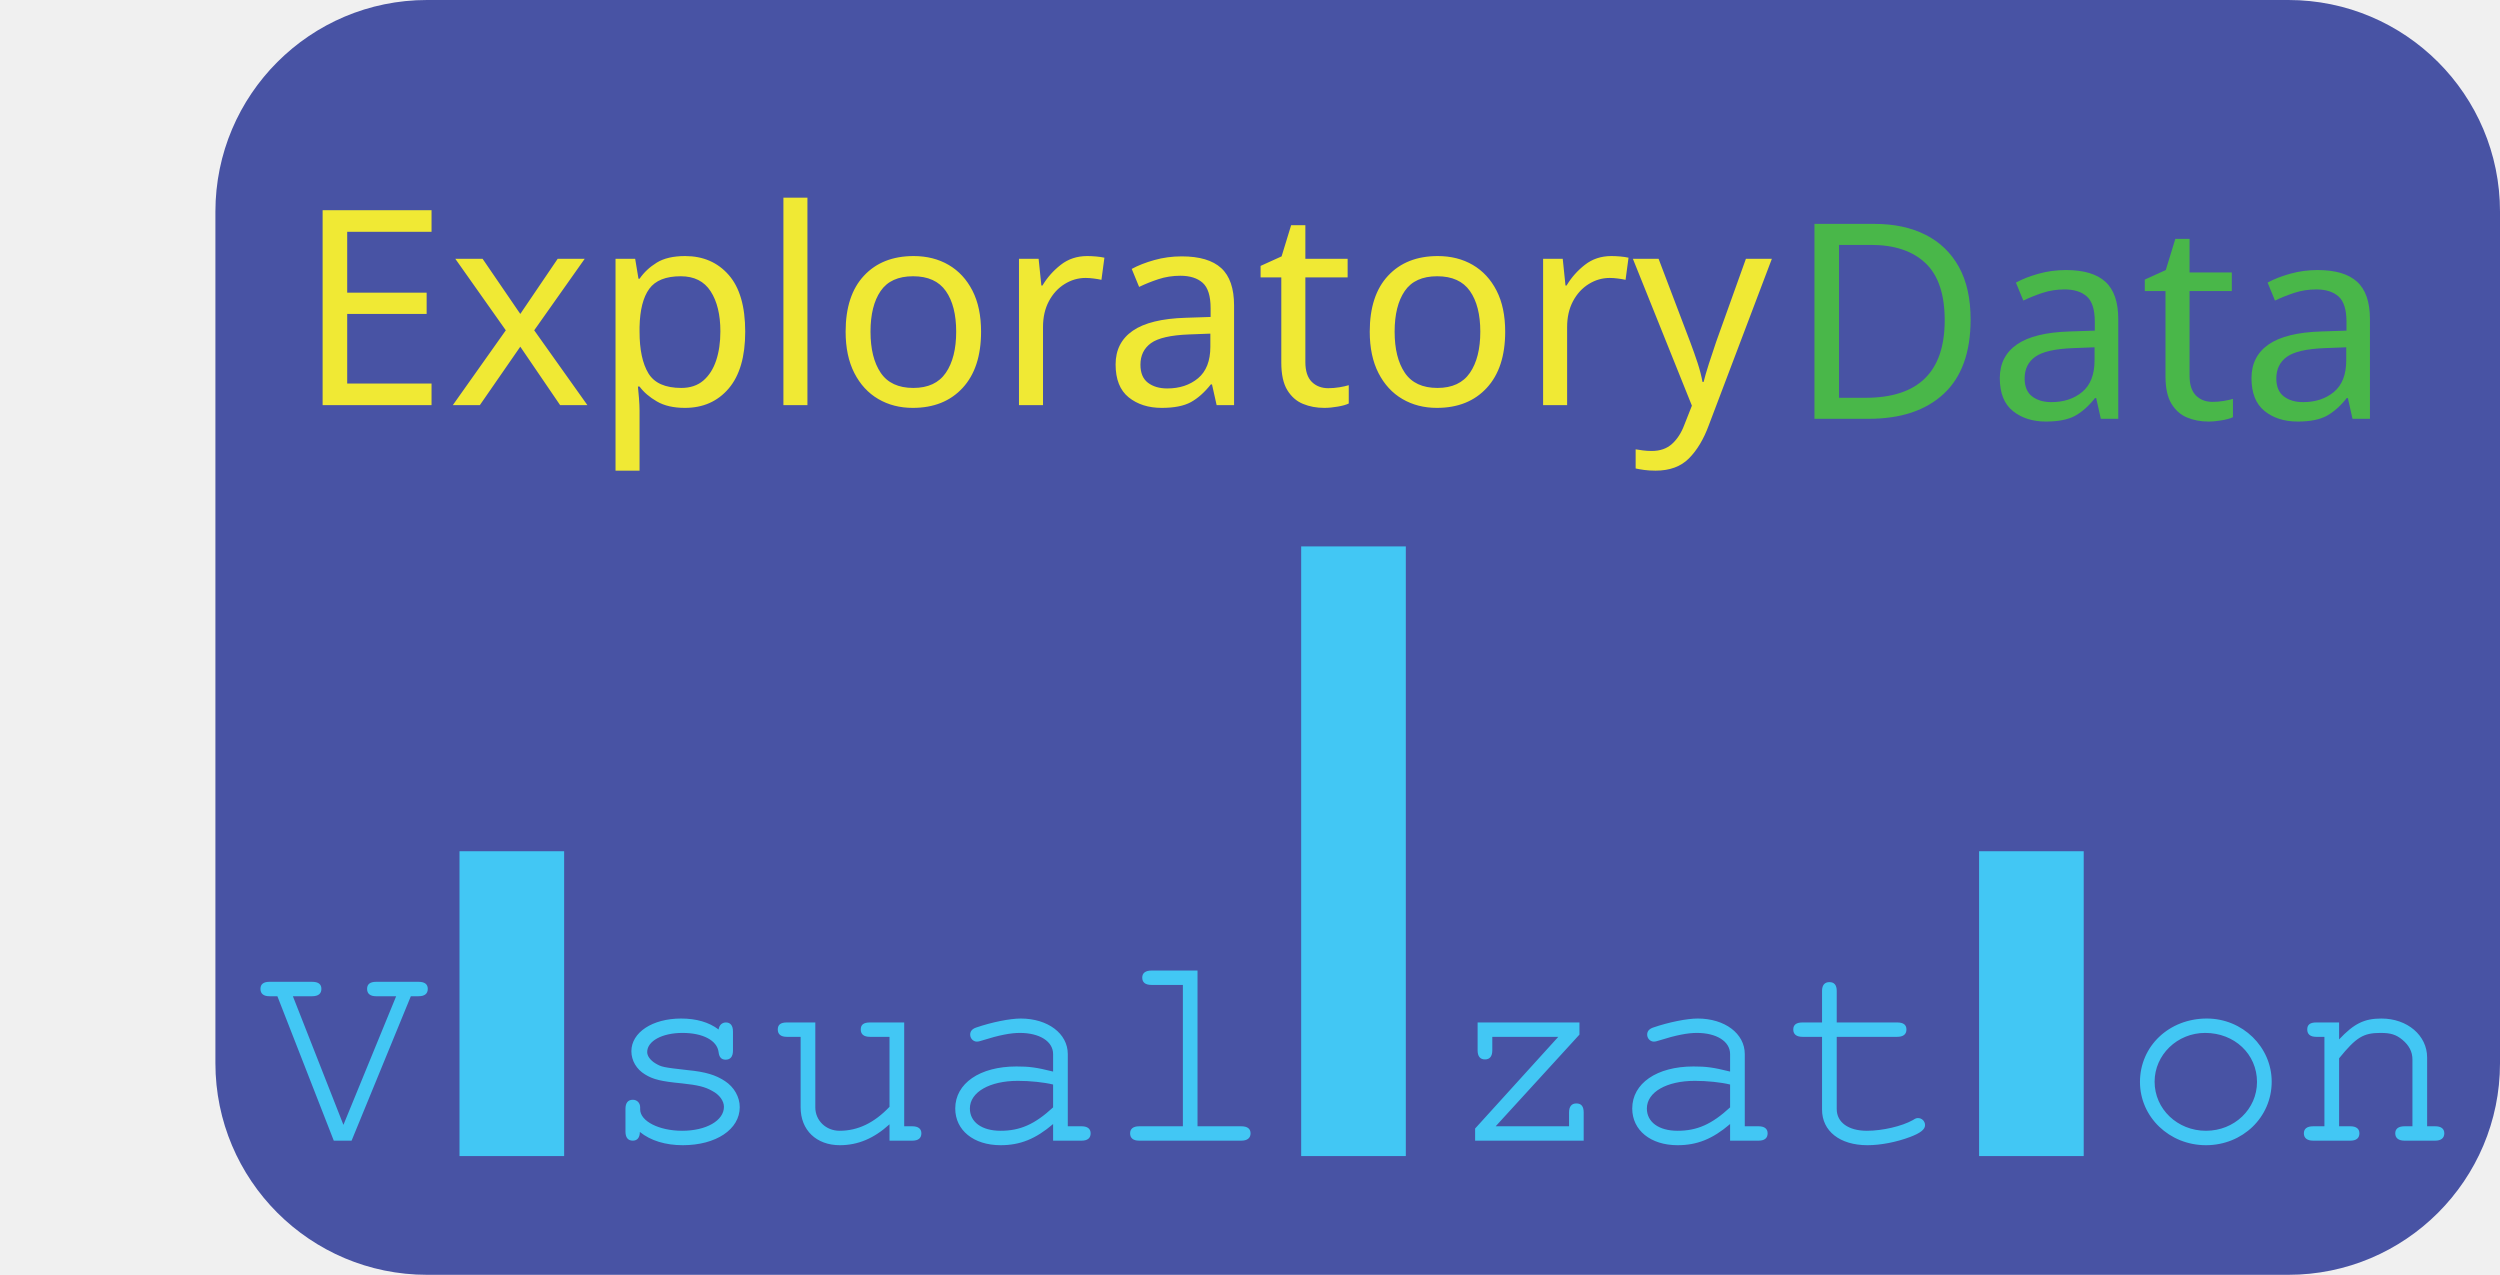
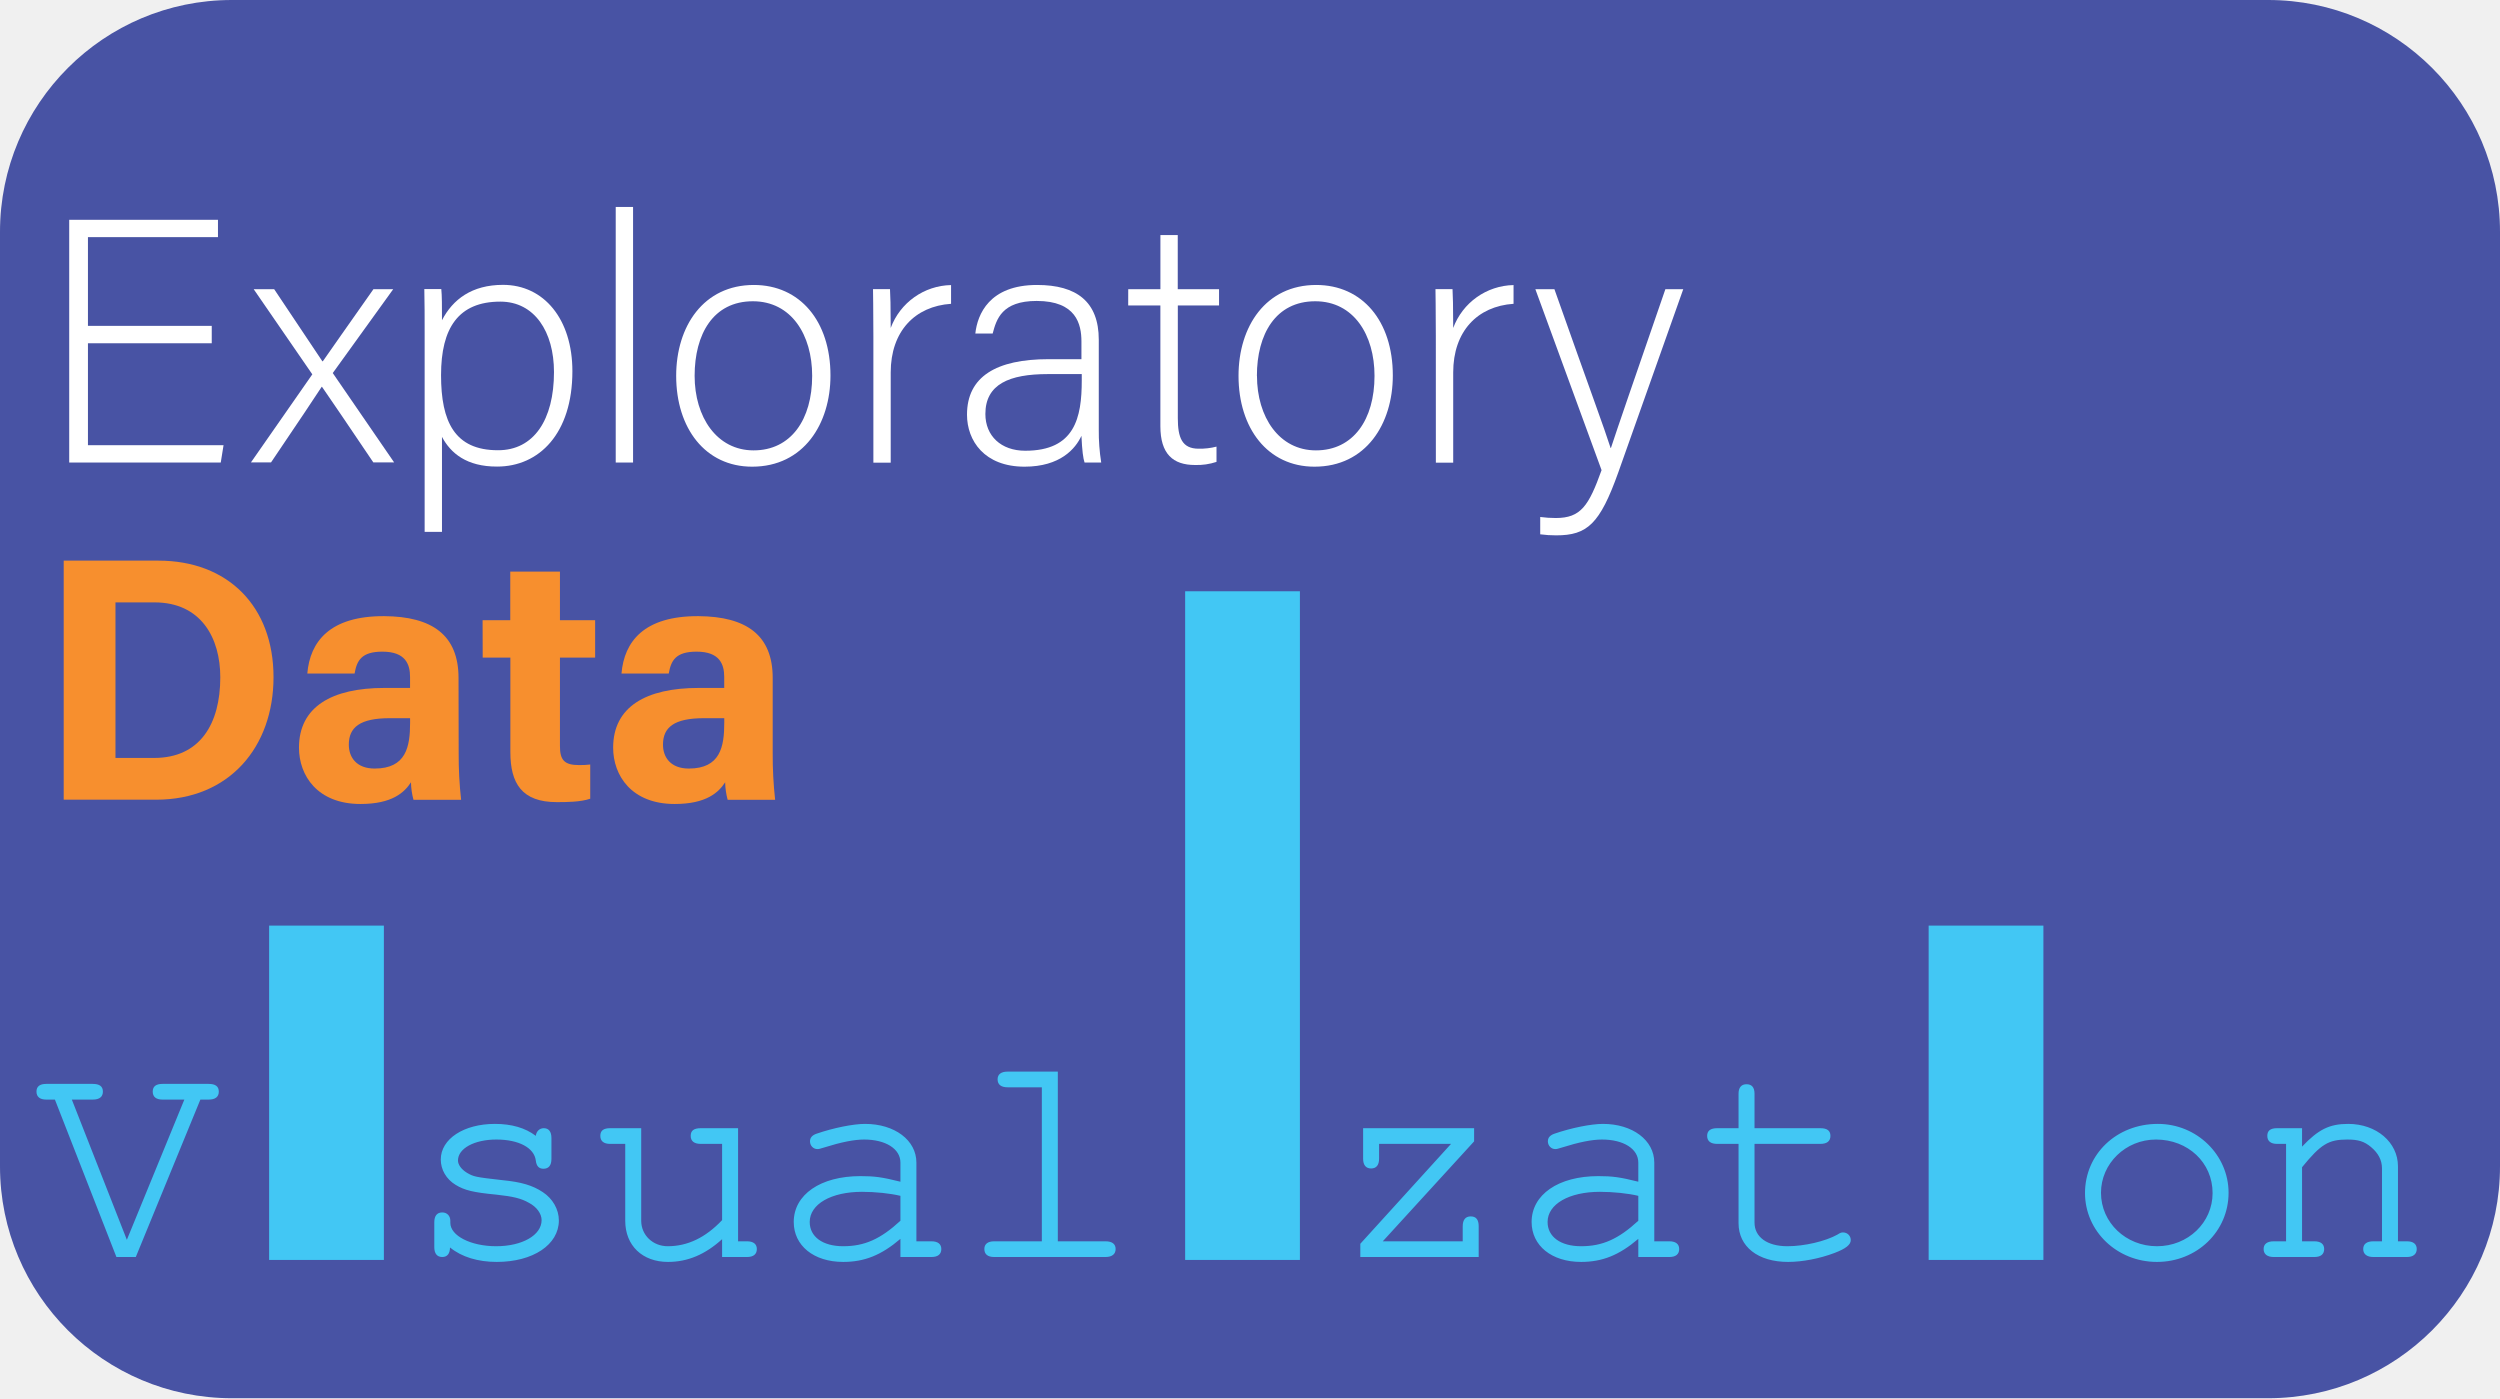
- <svg xmlns="http://www.w3.org/2000/svg" id="Layer_1" data-name="Layer 1" viewBox="0 0 766 390.6">
+ <svg xmlns="http://www.w3.org/2000/svg" id="Layer_1" data-name="Layer 1" viewBox="0 0 699.3 391.11">
  <defs>
-     <style>.cls-1{fill:#4853a4;}.cls-2,.cls-3{font-size:83.64px;font-family:MicrosoftSansSerif, Microsoft Sans Serif;}.cls-2{fill:#f0e934;}.cls-3{fill:#49b749;}.cls-4{font-size:86.43px;font-family:Courier;}.cls-4,.cls-5{fill:#42c7f4;}</style>
+     <style>.cls-1{fill:#4853a4;}.cls-2{fill:#fff;}.cls-3{fill:#f78f2e;}.cls-4{font-size:86px;font-family:Courier;}.cls-4,.cls-5{fill:#42c7f4;}</style>
  </defs>
-   <rect class="cls-1" x="66" width="700" height="390.6" rx="64.85" />
-   <text class="cls-2" transform="translate(90.74 124.13)">Exploratory</text>
-   <text class="cls-3" transform="translate(547.84 128.32)">Data</text>
-   <text class="cls-4" transform="translate(79.46 349.5)">V sual zat on</text>
-   <rect class="cls-5" x="140.79" y="260.82" width="32.06" height="93.4" />
-   <rect class="cls-5" x="398.68" y="167.42" width="32.06" height="186.8" />
-   <rect class="cls-5" x="606.39" y="260.82" width="32.06" height="93.4" />
+   <rect class="cls-1" width="699.3" height="391.11" rx="64.86" />
+   <path class="cls-2" d="M59.93,104.12H25.3v28.52H63.23l-.78,4.85H20.06V69.59H61.67v4.85H25.3V99.27H59.93Z" transform="translate(-0.7 -8.11)" />
+   <path class="cls-2" d="M77.39,89c8,11.93,11.54,17.27,13.48,20.17H91c2.32-3.29,7.17-10.28,14.16-20.17h5.53L93.78,112.46l17.17,25h-5.82c-7-10.38-12-17.75-14.36-21.15h-.09c-1.85,2.82-6.21,9.41-14.17,21.15H70.89l17.17-24.64L71.66,89Z" transform="translate(-0.7 -8.11)" />
+   <path class="cls-2" d="M124.33,130.31v26.58h-4.85v-56c0-4,0-8.25-.09-11.93h4.75c.19,1.84.19,4.75.19,8.73,3-5.82,8.35-9.9,17.08-9.9,11.44,0,19.4,9.61,19.4,24.16,0,17.46-9.32,26.67-21.05,26.67C131.22,138.65,126.76,134.87,124.33,130.31Zm31.33-18.14c0-11.25-5.43-19.69-15-19.69-11.74,0-16.59,7.37-16.59,20.57,0,13,3.79,21,15.91,21C150,134.09,155.66,125.56,155.66,112.17Z" transform="translate(-0.7 -8.11)" />
+   <path class="cls-2" d="M172.93,137.49V66h4.85v71.49Z" transform="translate(-0.7 -8.11)" />
+   <path class="cls-2" d="M233,113.14c0,13.49-7.47,25.51-21.92,25.51-13.1,0-21.24-10.76-21.24-25.41,0-13.87,7.66-25.42,21.72-25.42C224.44,87.82,233,97.91,233,113.14Zm-38,.1c0,11.54,6.21,20.85,16.49,20.85,10.47,0,16.39-8.63,16.39-20.85,0-11.45-5.82-20.86-16.59-20.86C200.19,92.38,195,101.6,195,113.24Z" transform="translate(-0.7 -8.11)" />
+   <path class="cls-2" d="M245,102.18c0-8.15-.1-11.64-.1-13.19h4.75c.1,1.55.2,4.65.2,10.86a18.38,18.38,0,0,1,16.88-12v5.24c-10.09.68-16.88,7.67-16.88,19.21v25.22H245Z" transform="translate(-0.7 -8.11)" />
+   <path class="cls-2" d="M308.05,128.27a55.55,55.55,0,0,0,.68,9.22h-4.66c-.39-1.17-.68-3.3-.87-7.47-1.65,3.59-5.92,8.63-15.91,8.63-11.25,0-16.1-7.27-16.1-14.55,0-10.67,8.24-15.52,22.79-15.52h9.22v-4.94c0-4.85-1.46-11.35-12.52-11.35-9.79,0-11.25,5.14-12.31,9.11h-4.85c.58-5.33,3.88-13.58,17.26-13.58,11.06,0,17.27,4.66,17.27,15.33Zm-4.76-15.52h-9.5c-10.77,0-17.46,2.82-17.46,11.16,0,6.11,4.36,10.28,11.15,10.28,13.87,0,15.81-9.21,15.81-19.69Z" transform="translate(-0.7 -8.11)" />
+   <path class="cls-2" d="M316.29,89h9V73.86h4.85V89h11.55v4.56H330.16v31.52c0,5.44,1.17,8.54,5.82,8.54a18.54,18.54,0,0,0,5-.58v4.27a17.27,17.27,0,0,1-6,.87c-6.2,0-9.7-3.11-9.7-10.87V93.55h-9Z" transform="translate(-0.7 -8.11)" />
+   <path class="cls-2" d="M390.3,113.14c0,13.49-7.47,25.51-21.92,25.51-13.09,0-21.24-10.76-21.24-25.41,0-13.87,7.66-25.42,21.73-25.42C381.77,87.82,390.3,97.91,390.3,113.14Zm-38,.1c0,11.54,6.21,20.85,16.49,20.85,10.48,0,16.39-8.63,16.39-20.85,0-11.45-5.82-20.86-16.58-20.86C357.52,92.38,352.28,101.6,352.28,113.24Z" transform="translate(-0.7 -8.11)" />
+   <path class="cls-2" d="M402.33,102.18c0-8.15-.1-11.64-.1-13.19H407c.09,1.55.19,4.65.19,10.86a18.38,18.38,0,0,1,16.88-12v5.24c-10.09.68-16.88,7.67-16.88,19.21v25.22h-4.85Z" transform="translate(-0.7 -8.11)" />
+   <path class="cls-2" d="M435.5,89c9.8,27.74,14.07,39.19,15.72,44.42h.09c1.94-5.91,5.82-17.16,15.23-44.42h5L453.35,140.3c-5.14,14.36-8.63,17.56-17.36,17.56a32.87,32.87,0,0,1-4.46-.29v-4.85a32.47,32.47,0,0,0,4.36.29c7,0,9.22-3.4,12.8-13.39L430.17,89Z" transform="translate(-0.7 -8.11)" />
+   <path class="cls-3" d="M18.52,164.93H45c19.48,0,32.21,12.83,32.21,32.6,0,19.5-12.35,34.27-32.82,34.27H18.52ZM33,220.12H43.83c12.82,0,18.49-9.53,18.49-22.56,0-10.92-5.31-20.95-18.41-20.95H33Z" transform="translate(-0.7 -8.11)" />
+   <path class="cls-3" d="M129,218.83a113.14,113.14,0,0,0,.68,13H116.36a20.17,20.17,0,0,1-.7-4.9c-1.82,2.82-5.24,6.07-14.12,6.07-12.1,0-17.21-8-17.21-15.75,0-11.43,9.18-16.71,23.9-16.71h7.17v-3.07c0-3.57-1.28-7.08-7.73-7.08-5.87,0-7.15,2.49-7.79,6.13H86.66c.75-8.92,6.27-16.14,21.53-16.06,13.45.09,20.77,5.34,20.77,17.29ZM115.41,209h-5.66c-8.38,0-11.48,2.56-11.48,7.4,0,3.63,2.23,6.69,7.22,6.69,8.84,0,9.92-6.14,9.92-12.77Z" transform="translate(-0.7 -8.11)" />
+   <path class="cls-3" d="M135.69,181.6h7.74V168h13.9v13.6h9.84v10.45h-9.84v24.78c0,3.81,1.17,5.29,5.31,5.29a24.43,24.43,0,0,0,3.16-.16v9.57c-2.76.93-6.53.95-9.34.95-9.79,0-13-5.23-13-14V192.05h-7.74Z" transform="translate(-0.7 -8.11)" />
+   <path class="cls-3" d="M216.84,218.83a113.14,113.14,0,0,0,.68,13H204.24a20.17,20.17,0,0,1-.7-4.9c-1.82,2.82-5.24,6.07-14.12,6.07-12.1,0-17.21-8-17.21-15.75,0-11.43,9.18-16.71,23.91-16.71h7.16v-3.07c0-3.57-1.28-7.08-7.73-7.08-5.87,0-7.15,2.49-7.79,6.13H174.54c.75-8.92,6.27-16.14,21.53-16.06,13.45.09,20.77,5.34,20.77,17.29ZM203.29,209h-5.66c-8.38,0-11.48,2.56-11.48,7.4,0,3.63,2.23,6.69,7.22,6.69,8.84,0,9.92-6.14,9.92-12.77Z" transform="translate(-0.7 -8.11)" />
+   <text class="cls-4" transform="translate(9.86 351.61)">V sual zat on</text>
+   <rect class="cls-5" x="75.28" y="258.91" width="32.1" height="93.52" />
+   <rect class="cls-5" x="331.51" y="165.39" width="32.1" height="187.04" />
+   <rect class="cls-5" x="539.48" y="258.91" width="32.1" height="93.52" />
</svg>
